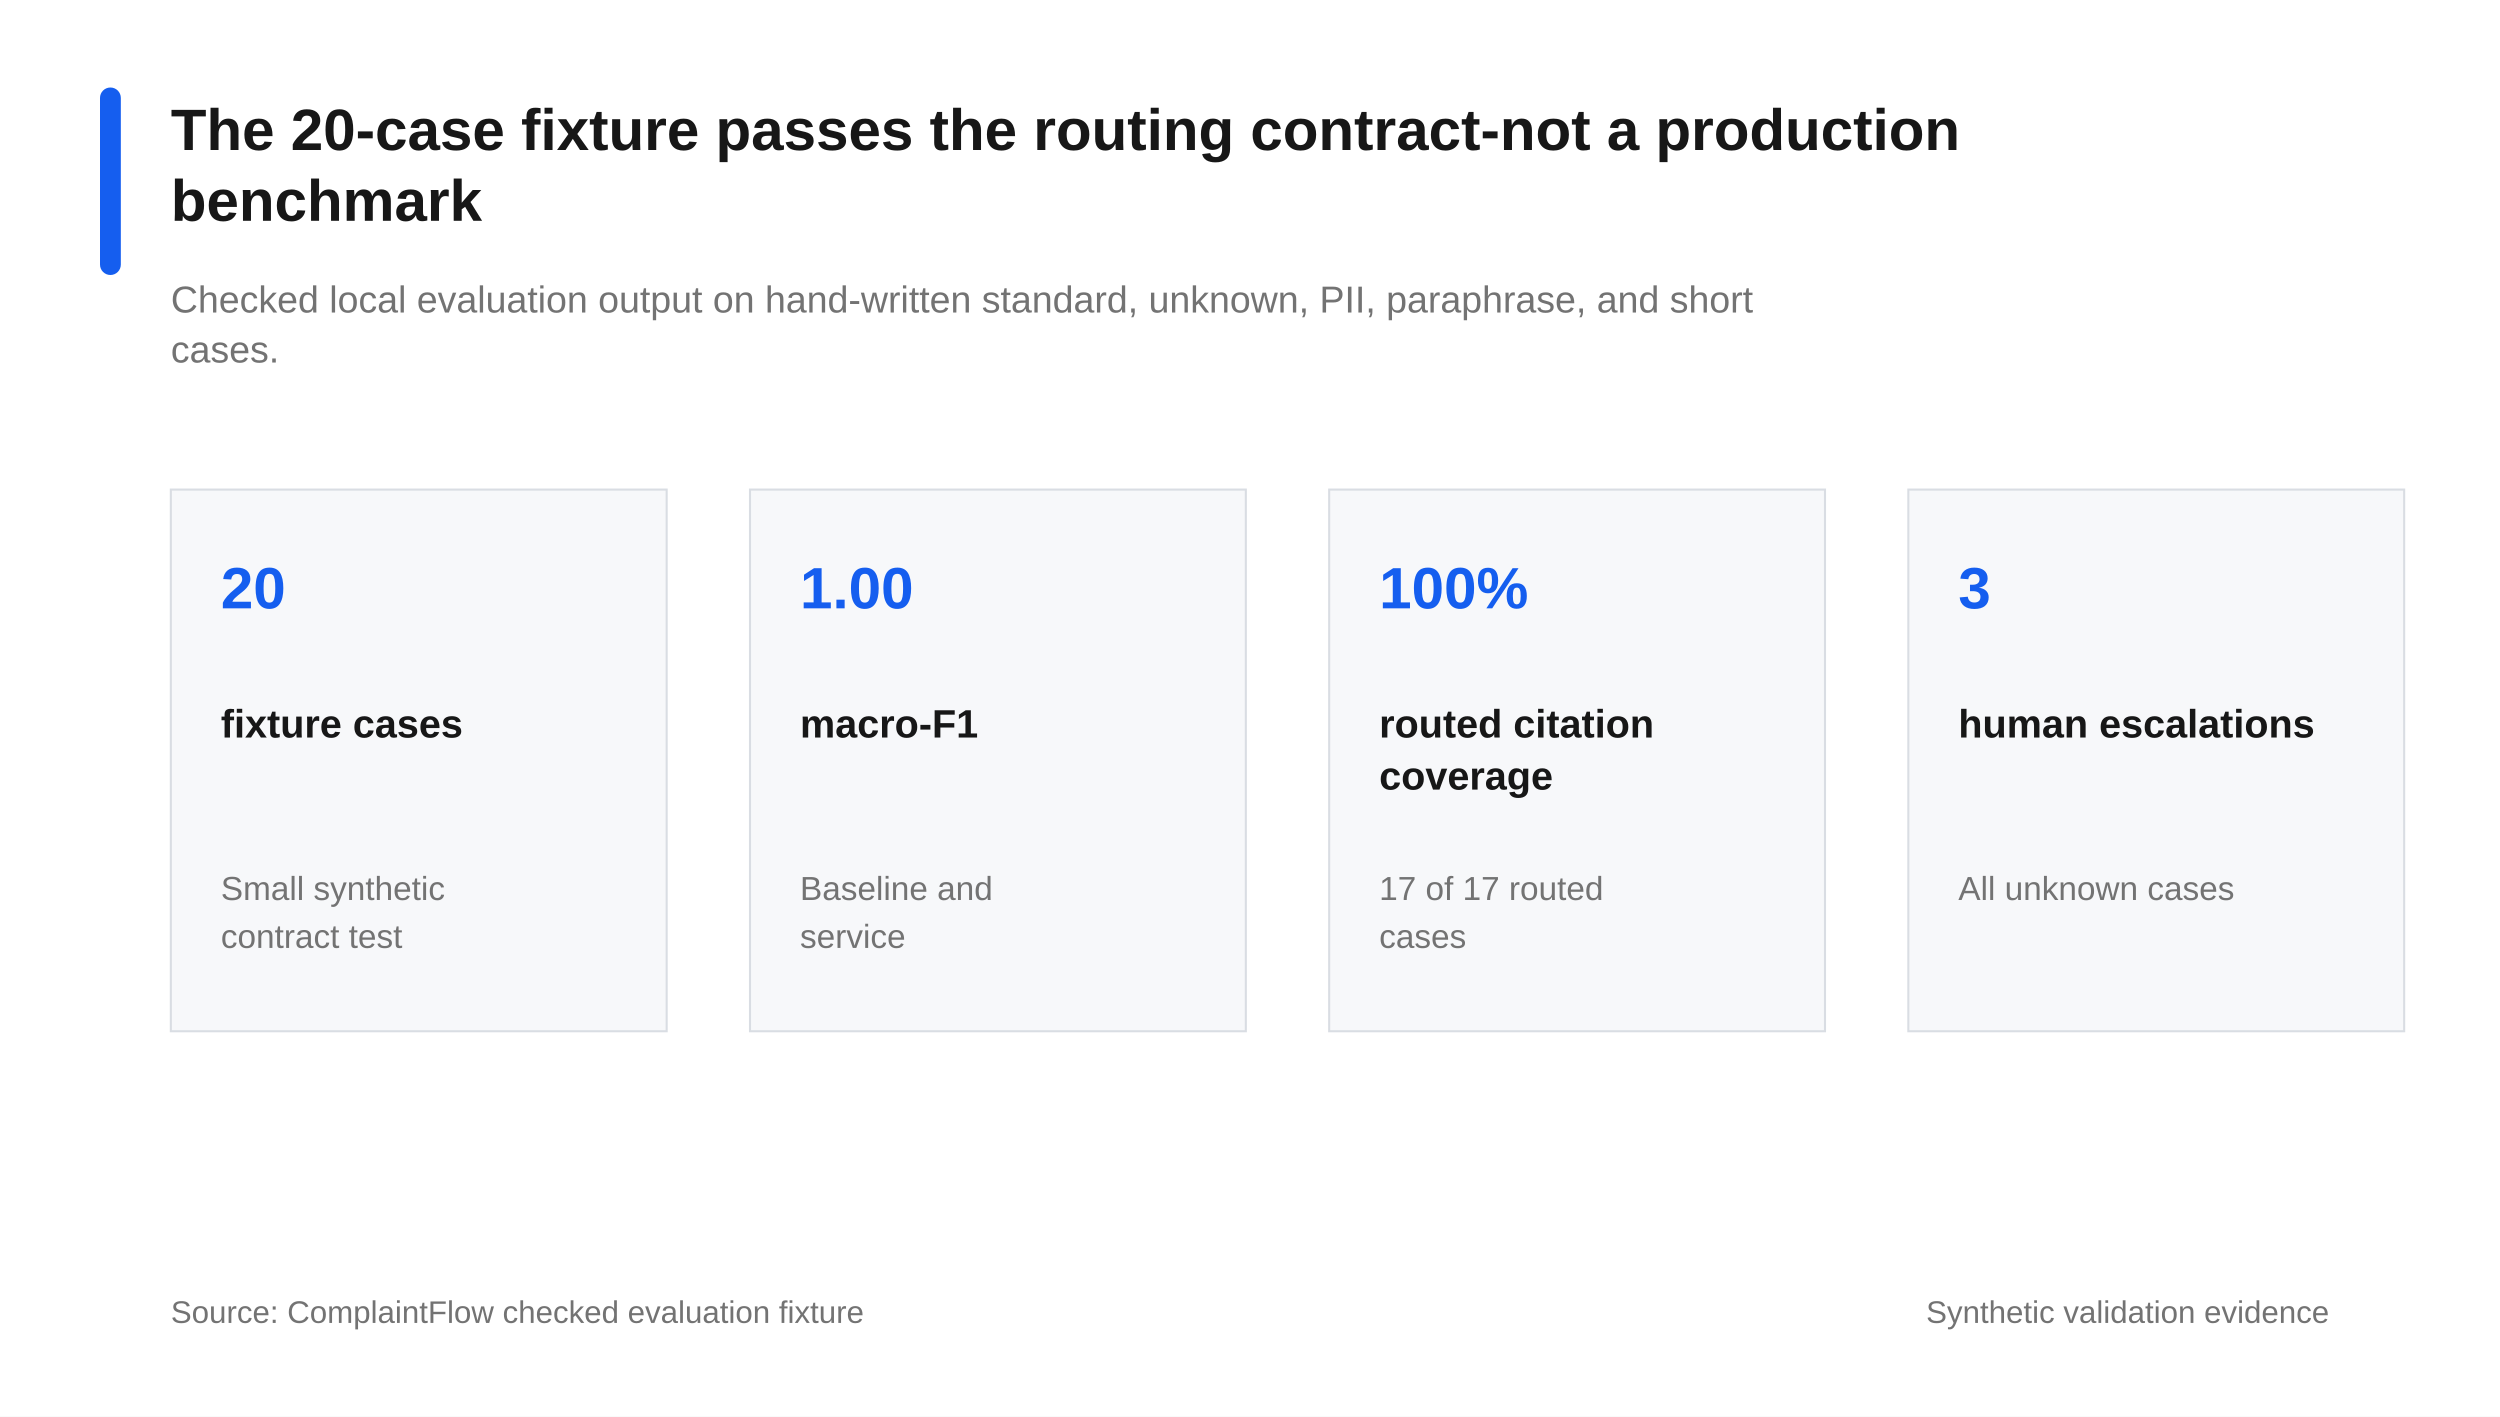
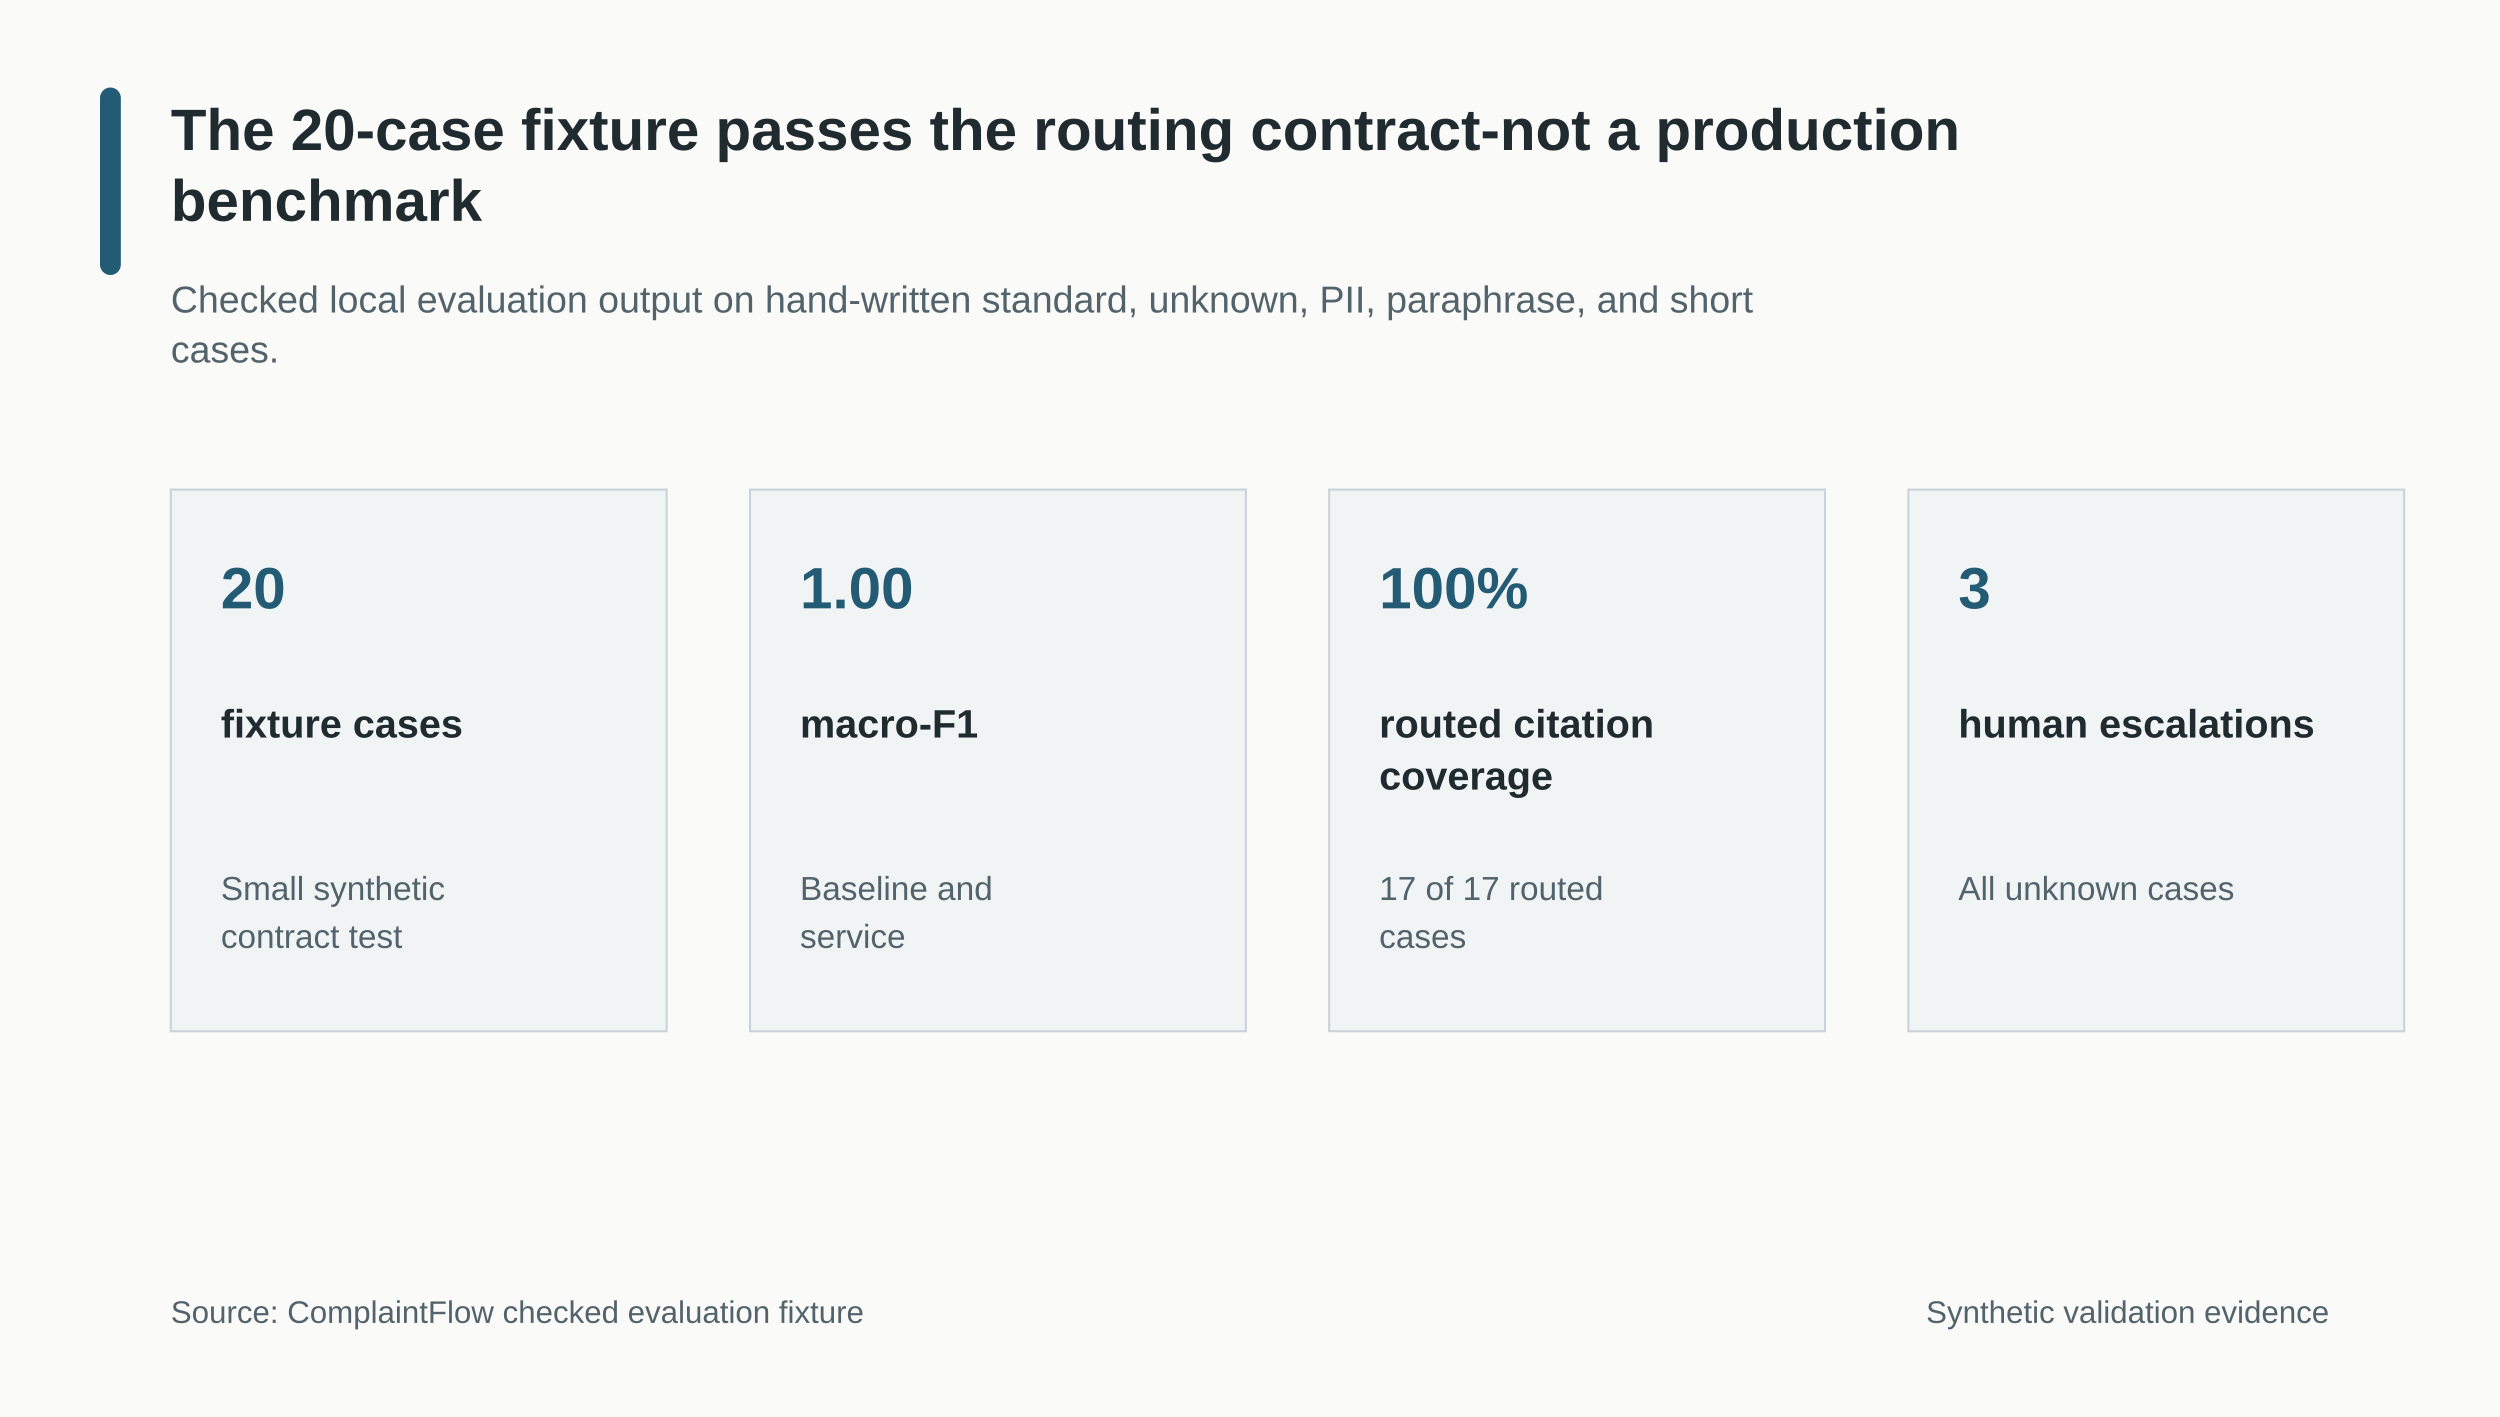
<svg xmlns="http://www.w3.org/2000/svg" width="1200" height="680" viewBox="0 0 1200 680" role="img" aria-labelledby="title desc">
-   <rect width="1200" height="680" fill="#ffffff" />
-   <rect x="48" y="42" width="10" height="90" rx="5" fill="#155eef" />
-   <text x="82" y="72" fill="#171717" font-family="Arial, sans-serif" font-size="28px" font-weight="700" text-anchor="start">The 20-case fixture passes the routing contract-not a production</text>
-   <text x="82" y="106" fill="#171717" font-family="Arial, sans-serif" font-size="28px" font-weight="700" text-anchor="start">benchmark</text>
-   <text x="82" y="150" fill="#737373" font-family="Arial, sans-serif" font-size="18px" font-weight="400" text-anchor="start">Checked local evaluation output on hand-written standard, unknown, PII, paraphrase, and short</text>
-   <text x="82" y="174" fill="#737373" font-family="Arial, sans-serif" font-size="18px" font-weight="400" text-anchor="start">cases.</text>
-   <rect x="82" y="235" width="238" height="260" fill="#f7f8fa" stroke="#d9dde3" />
-   <text x="106" y="292" fill="#155eef" font-family="Arial, sans-serif" font-size="28px" font-weight="700" text-anchor="start">20</text>
-   <text x="106" y="354" fill="#171717" font-family="Arial, sans-serif" font-size="19px" font-weight="700" text-anchor="start">fixture cases</text>
-   <text x="106" y="432" fill="#737373" font-family="Arial, sans-serif" font-size="16px" font-weight="400" text-anchor="start">Small synthetic</text>
-   <text x="106" y="455" fill="#737373" font-family="Arial, sans-serif" font-size="16px" font-weight="400" text-anchor="start">contract test</text>
-   <rect x="360" y="235" width="238" height="260" fill="#f7f8fa" stroke="#d9dde3" />
-   <text x="384" y="292" fill="#155eef" font-family="Arial, sans-serif" font-size="28px" font-weight="700" text-anchor="start">1.00</text>
-   <text x="384" y="354" fill="#171717" font-family="Arial, sans-serif" font-size="19px" font-weight="700" text-anchor="start">macro-F1</text>
-   <text x="384" y="432" fill="#737373" font-family="Arial, sans-serif" font-size="16px" font-weight="400" text-anchor="start">Baseline and</text>
-   <text x="384" y="455" fill="#737373" font-family="Arial, sans-serif" font-size="16px" font-weight="400" text-anchor="start">service</text>
-   <rect x="638" y="235" width="238" height="260" fill="#f7f8fa" stroke="#d9dde3" />
-   <text x="662" y="292" fill="#155eef" font-family="Arial, sans-serif" font-size="28px" font-weight="700" text-anchor="start">100%</text>
-   <text x="662" y="354" fill="#171717" font-family="Arial, sans-serif" font-size="19px" font-weight="700" text-anchor="start">routed citation</text>
-   <text x="662" y="379" fill="#171717" font-family="Arial, sans-serif" font-size="19px" font-weight="700" text-anchor="start">coverage</text>
-   <text x="662" y="432" fill="#737373" font-family="Arial, sans-serif" font-size="16px" font-weight="400" text-anchor="start">17 of 17 routed</text>
-   <text x="662" y="455" fill="#737373" font-family="Arial, sans-serif" font-size="16px" font-weight="400" text-anchor="start">cases</text>
-   <rect x="916" y="235" width="238" height="260" fill="#f7f8fa" stroke="#d9dde3" />
-   <text x="940" y="292" fill="#155eef" font-family="Arial, sans-serif" font-size="28px" font-weight="700" text-anchor="start">3</text>
-   <text x="940" y="354" fill="#171717" font-family="Arial, sans-serif" font-size="19px" font-weight="700" text-anchor="start">human escalations</text>
-   <text x="940" y="432" fill="#737373" font-family="Arial, sans-serif" font-size="16px" font-weight="400" text-anchor="start">All unknown cases</text>
-   <text x="82" y="635" fill="#737373" font-family="Arial, sans-serif" font-size="15px" font-weight="400" text-anchor="start">Source: ComplaintFlow checked evaluation fixture</text>
-   <text x="1118" y="635" fill="#737373" font-family="Arial, sans-serif" font-size="15px" font-weight="400" text-anchor="end">Synthetic validation evidence</text>
+   <rect width="1200" height="680" fill="#FAFAF8" />
+   <rect x="48" y="42" width="10" height="90" rx="5" fill="#225B73" />
+   <text x="82" y="72" fill="#202B30" font-family="Arial, sans-serif" font-size="28px" font-weight="700" text-anchor="start">The 20-case fixture passes the routing contract-not a production</text>
+   <text x="82" y="106" fill="#202B30" font-family="Arial, sans-serif" font-size="28px" font-weight="700" text-anchor="start">benchmark</text>
+   <text x="82" y="150" fill="#52636B" font-family="Arial, sans-serif" font-size="18px" font-weight="400" text-anchor="start">Checked local evaluation output on hand-written standard, unknown, PII, paraphrase, and short</text>
+   <text x="82" y="174" fill="#52636B" font-family="Arial, sans-serif" font-size="18px" font-weight="400" text-anchor="start">cases.</text>
+   <rect x="82" y="235" width="238" height="260" fill="#F1F4F5" stroke="#C9D3D8" />
+   <text x="106" y="292" fill="#225B73" font-family="Arial, sans-serif" font-size="28px" font-weight="700" text-anchor="start">20</text>
+   <text x="106" y="354" fill="#202B30" font-family="Arial, sans-serif" font-size="19px" font-weight="700" text-anchor="start">fixture cases</text>
+   <text x="106" y="432" fill="#52636B" font-family="Arial, sans-serif" font-size="16px" font-weight="400" text-anchor="start">Small synthetic</text>
+   <text x="106" y="455" fill="#52636B" font-family="Arial, sans-serif" font-size="16px" font-weight="400" text-anchor="start">contract test</text>
+   <rect x="360" y="235" width="238" height="260" fill="#F1F4F5" stroke="#C9D3D8" />
+   <text x="384" y="292" fill="#225B73" font-family="Arial, sans-serif" font-size="28px" font-weight="700" text-anchor="start">1.00</text>
+   <text x="384" y="354" fill="#202B30" font-family="Arial, sans-serif" font-size="19px" font-weight="700" text-anchor="start">macro-F1</text>
+   <text x="384" y="432" fill="#52636B" font-family="Arial, sans-serif" font-size="16px" font-weight="400" text-anchor="start">Baseline and</text>
+   <text x="384" y="455" fill="#52636B" font-family="Arial, sans-serif" font-size="16px" font-weight="400" text-anchor="start">service</text>
+   <rect x="638" y="235" width="238" height="260" fill="#F1F4F5" stroke="#C9D3D8" />
+   <text x="662" y="292" fill="#225B73" font-family="Arial, sans-serif" font-size="28px" font-weight="700" text-anchor="start">100%</text>
+   <text x="662" y="354" fill="#202B30" font-family="Arial, sans-serif" font-size="19px" font-weight="700" text-anchor="start">routed citation</text>
+   <text x="662" y="379" fill="#202B30" font-family="Arial, sans-serif" font-size="19px" font-weight="700" text-anchor="start">coverage</text>
+   <text x="662" y="432" fill="#52636B" font-family="Arial, sans-serif" font-size="16px" font-weight="400" text-anchor="start">17 of 17 routed</text>
+   <text x="662" y="455" fill="#52636B" font-family="Arial, sans-serif" font-size="16px" font-weight="400" text-anchor="start">cases</text>
+   <rect x="916" y="235" width="238" height="260" fill="#F1F4F5" stroke="#C9D3D8" />
+   <text x="940" y="292" fill="#225B73" font-family="Arial, sans-serif" font-size="28px" font-weight="700" text-anchor="start">3</text>
+   <text x="940" y="354" fill="#202B30" font-family="Arial, sans-serif" font-size="19px" font-weight="700" text-anchor="start">human escalations</text>
+   <text x="940" y="432" fill="#52636B" font-family="Arial, sans-serif" font-size="16px" font-weight="400" text-anchor="start">All unknown cases</text>
+   <text x="82" y="635" fill="#52636B" font-family="Arial, sans-serif" font-size="15px" font-weight="400" text-anchor="start">Source: ComplaintFlow checked evaluation fixture</text>
+   <text x="1118" y="635" fill="#52636B" font-family="Arial, sans-serif" font-size="15px" font-weight="400" text-anchor="end">Synthetic validation evidence</text>
</svg>
